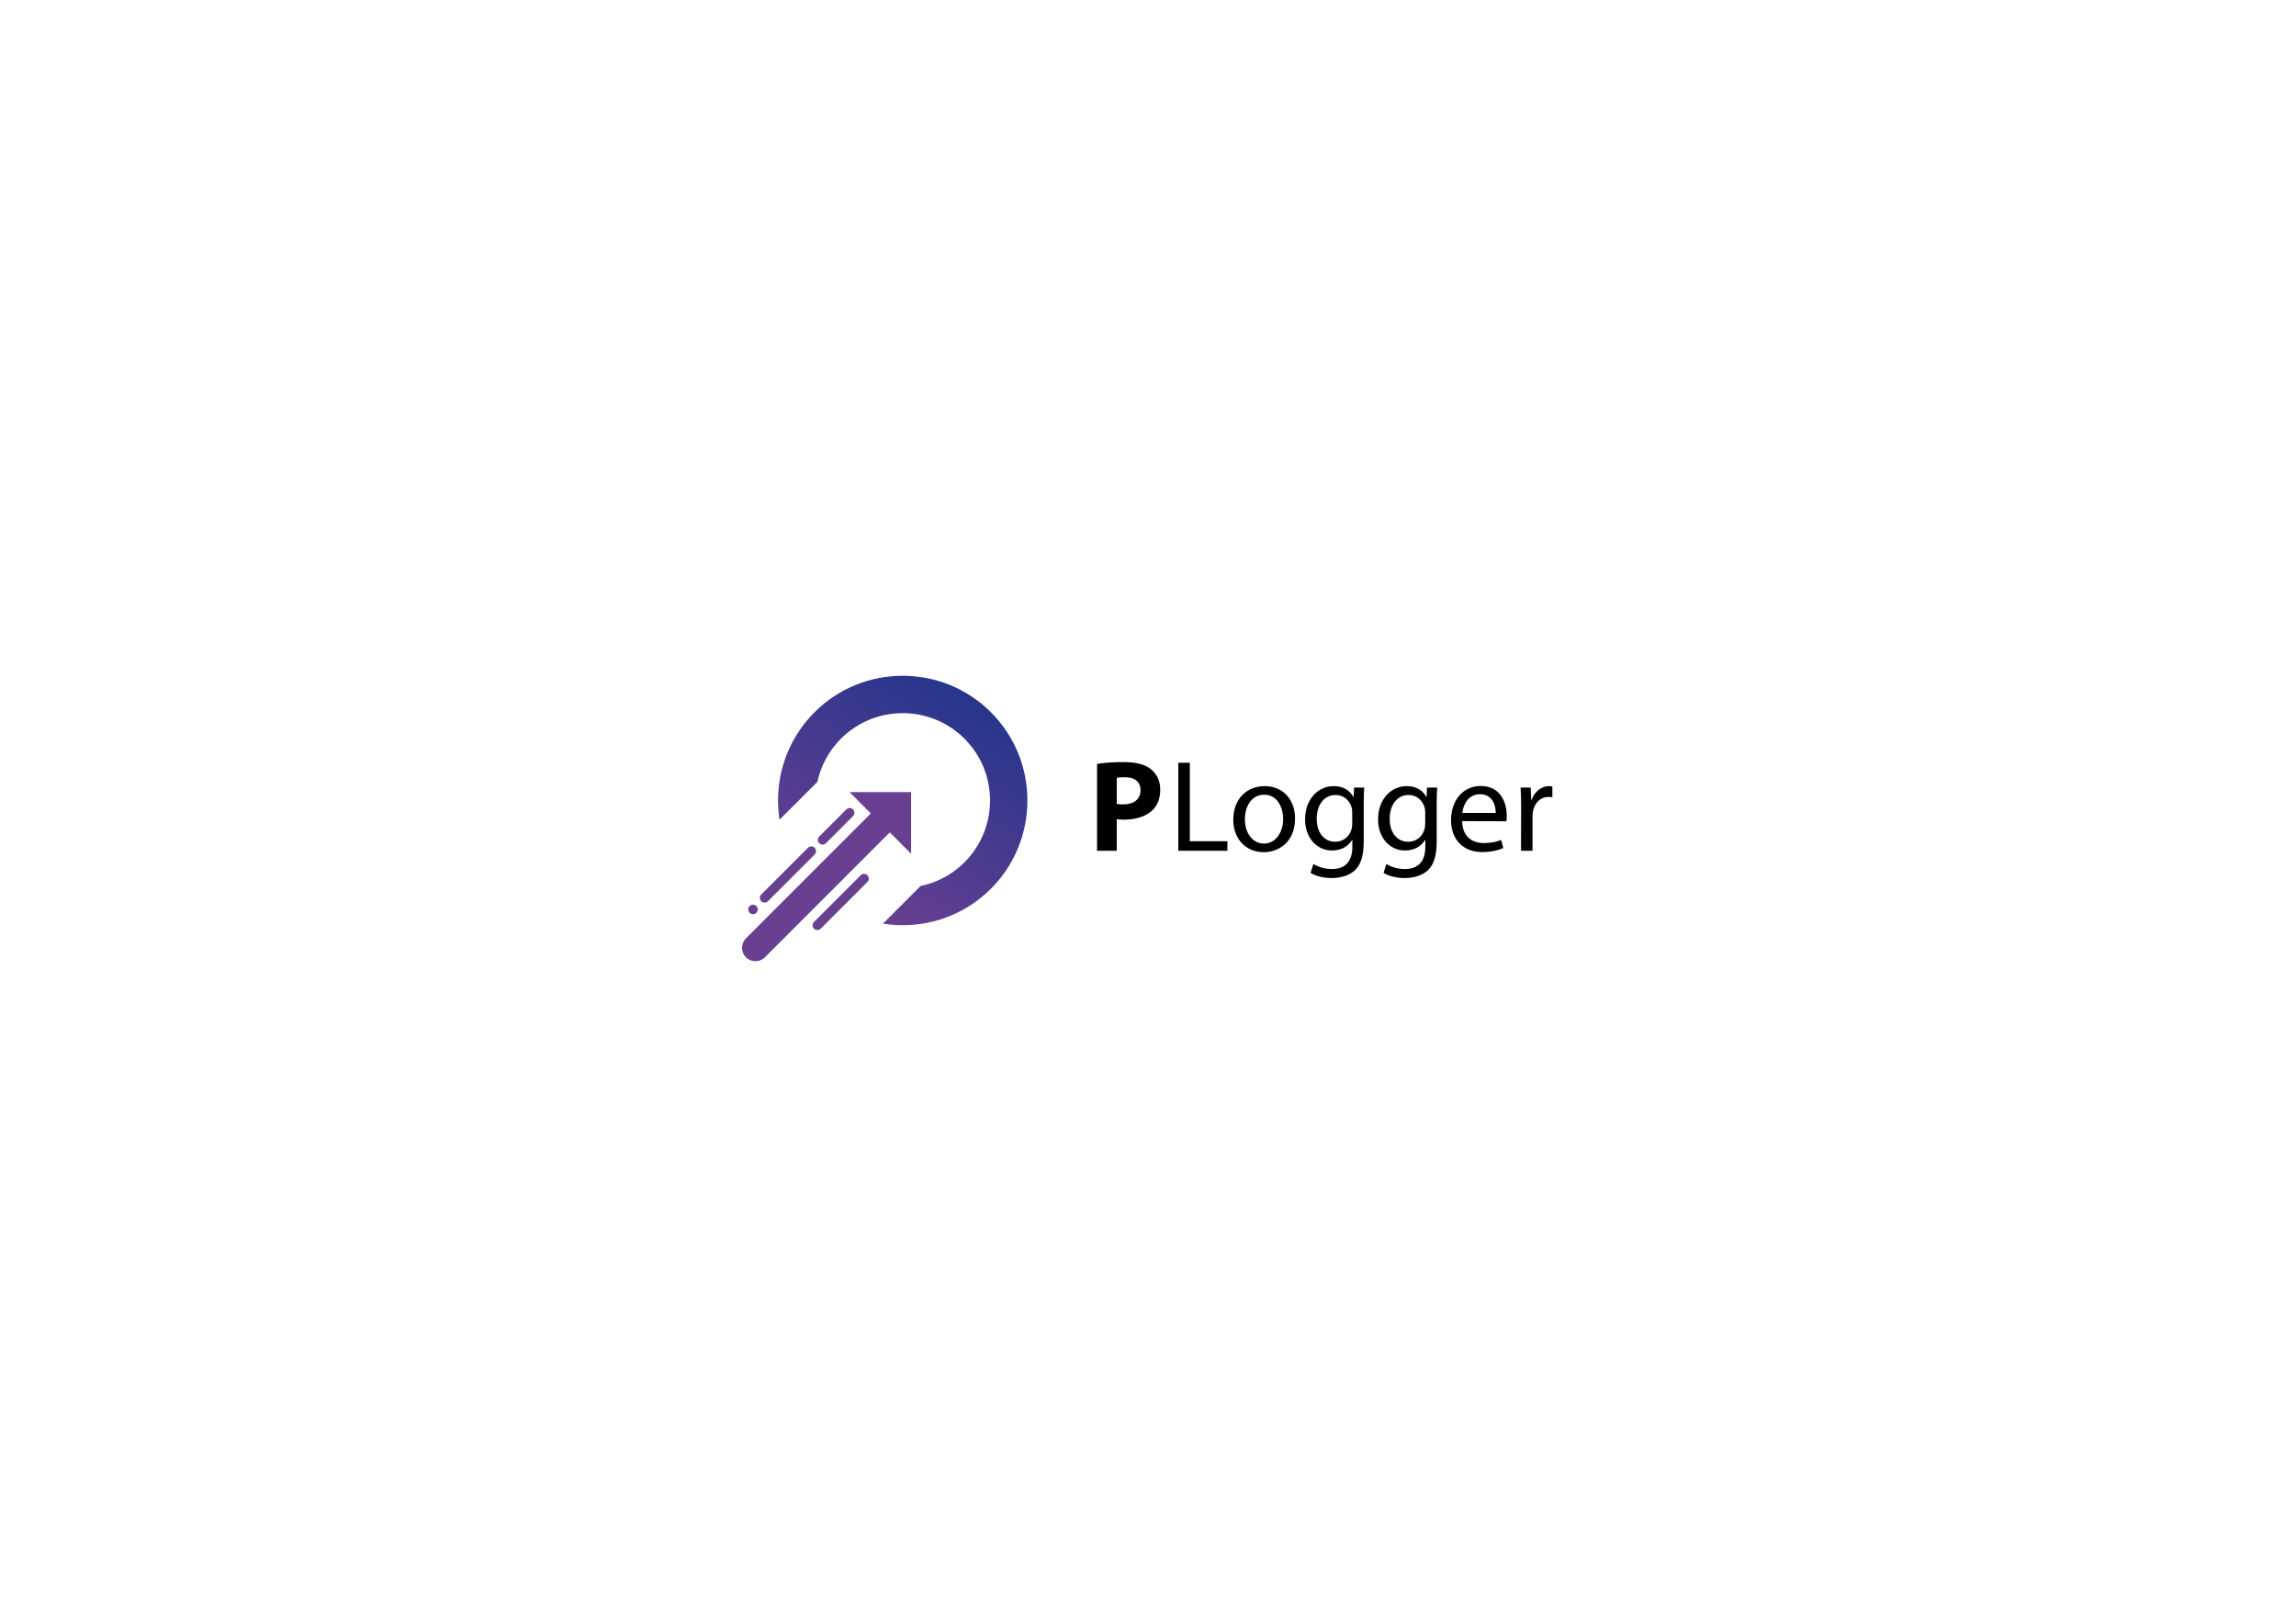
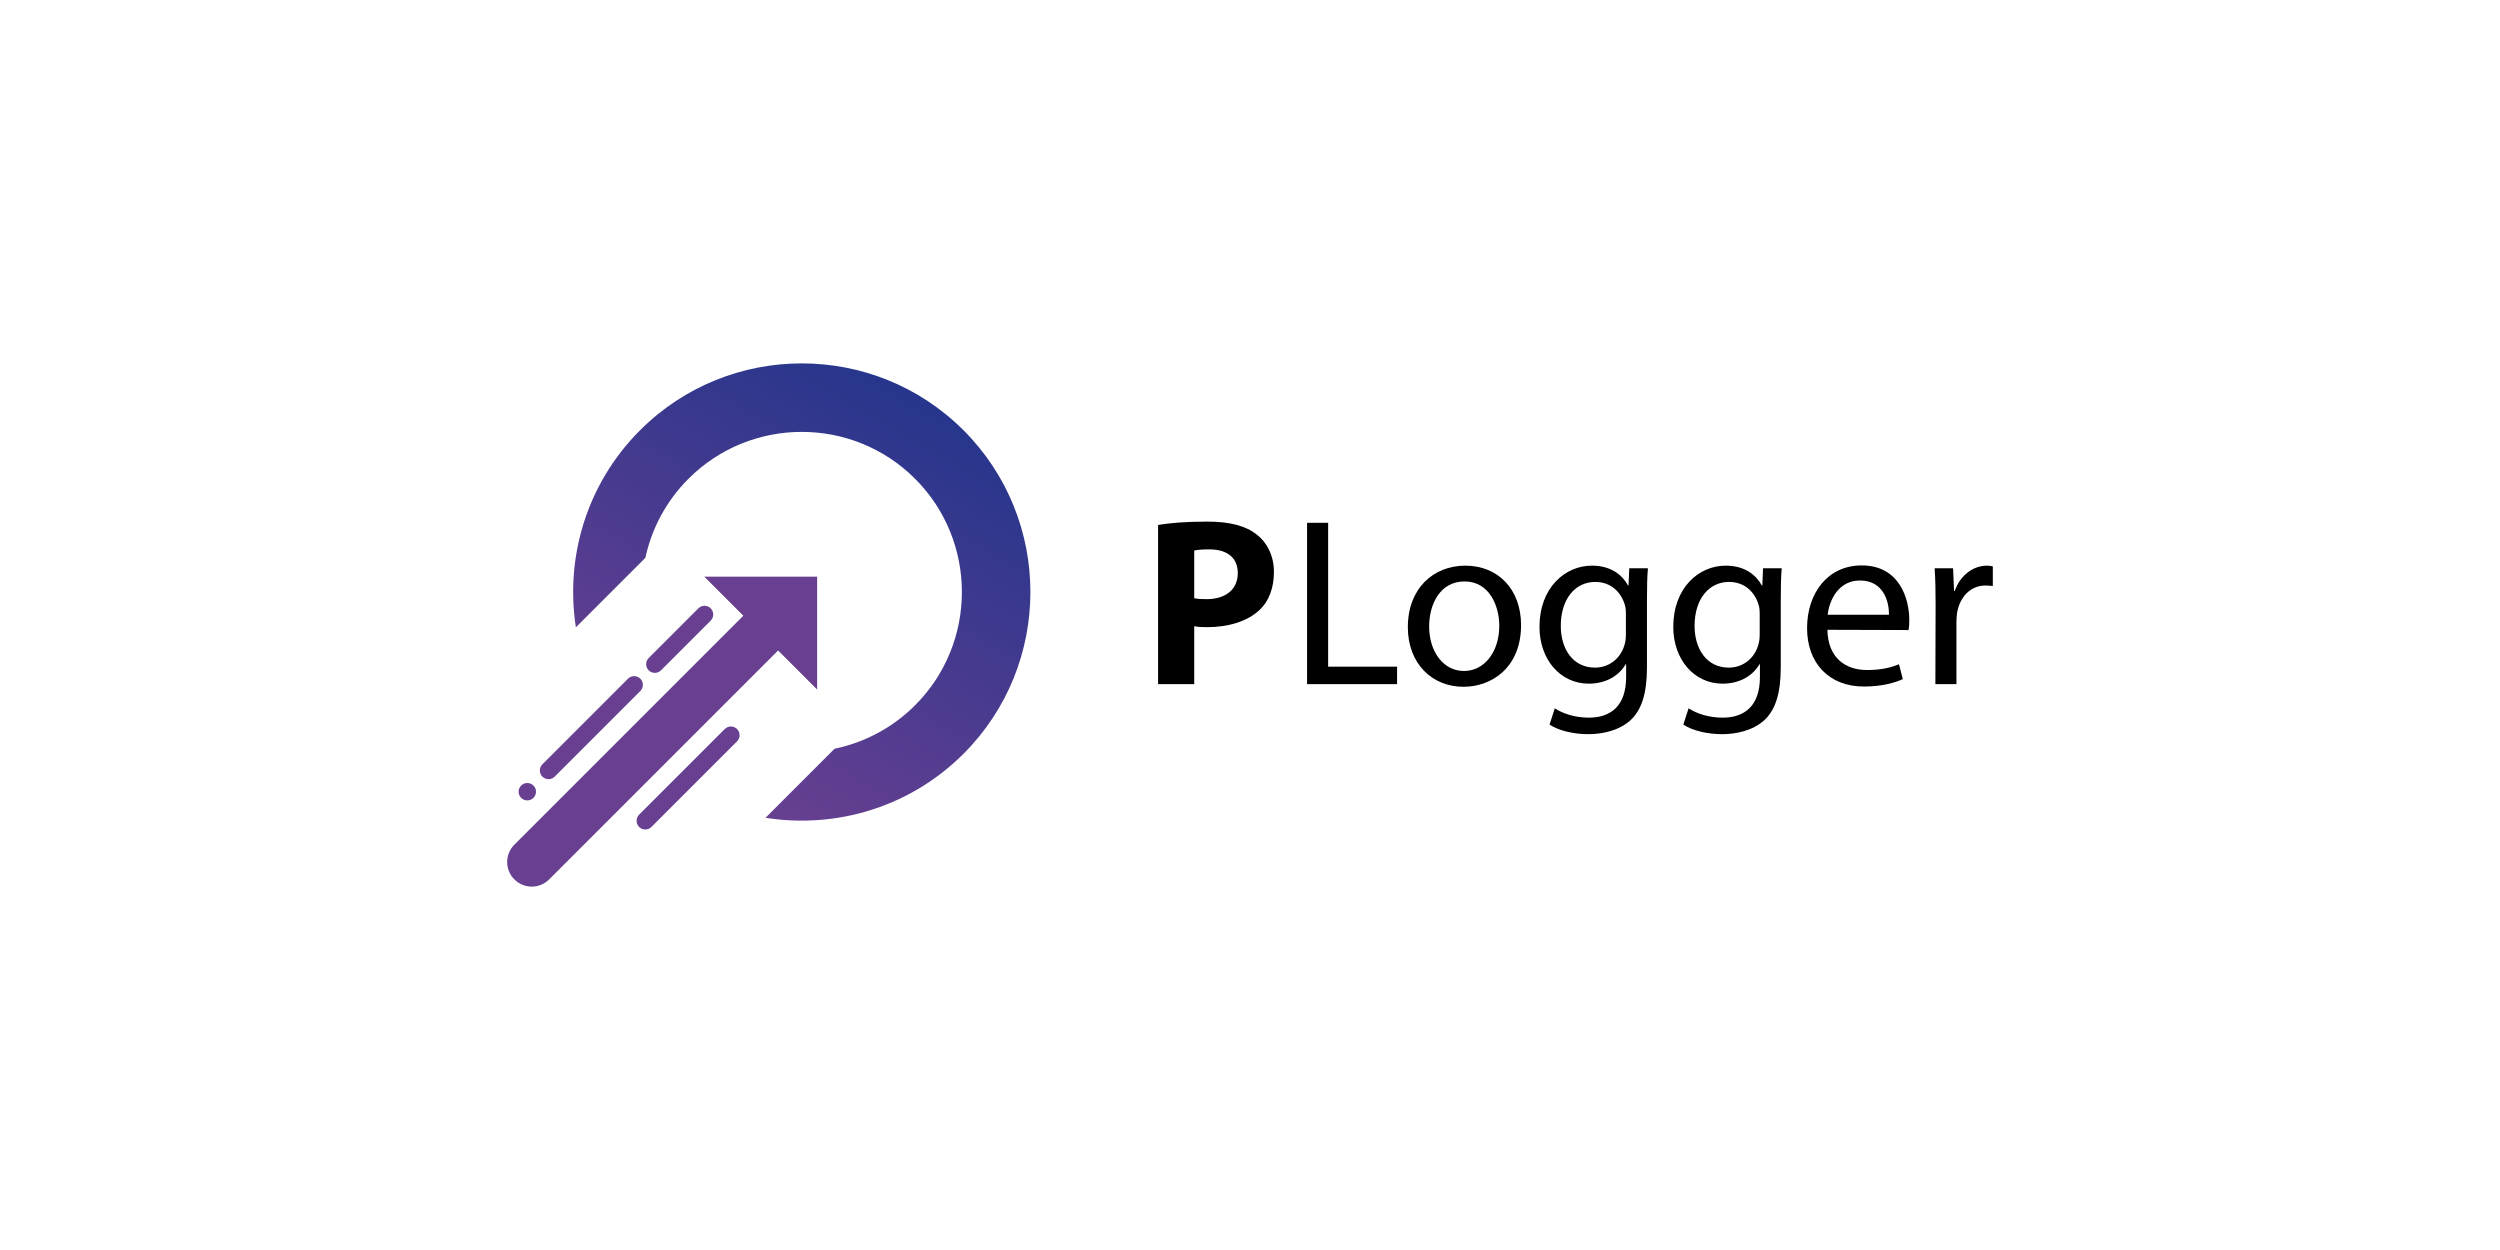
- <svg xmlns="http://www.w3.org/2000/svg" version="1.1" id="Capa_1" x="0px" y="0px" width="841.89px" height="595.28px" viewBox="0 0 841.89 595.28" enable-background="new 0 0 841.89 595.28" xml:space="preserve">
+ <svg xmlns="http://www.w3.org/2000/svg" width="500" height="250">
+   <defs>
+     <linearGradient y2="0.067" x2="0.75" y1="0.905" x1="0.266" id="SVGID_1_">
+       <stop stop-color="#683F91" offset="0" />
+       <stop stop-color="#26368C" offset="1" />
+     </linearGradient>
+   </defs>
  <g>
-     <g>
-       <linearGradient id="SVGID_1_" gradientUnits="userSpaceOnUse" x1="309.639" y1="330.479" x2="353.879" y2="253.854">
-         <stop offset="0" style="stop-color:#683F91" />
-         <stop offset="1" style="stop-color:#26368C" />
-       </linearGradient>
-       <path fill="url(#SVGID_1_)" d="M363.351,325.826c17.836-17.838,17.836-46.86,0-64.698c-17.837-17.836-46.86-17.836-64.697,0    c-10.715,10.715-14.991,25.467-12.832,39.406l13.898-13.898c1.258-5.8,4.127-11.316,8.626-15.815    c12.492-12.492,32.818-12.492,45.311,0c12.492,12.493,12.492,32.818,0,45.311c-4.571,4.571-10.193,7.462-16.095,8.688    l-13.807,13.809C337.749,340.855,352.586,336.59,363.351,325.826z" />
-     </g>
-     <path fill="#683F91" d="M334.077,312.982l0-22.58l-22.58,0l7.814,7.814l-45.787,45.787c-1.92,1.921-1.92,5.032,0,6.952   c1.919,1.92,5.032,1.92,6.953,0l45.787-45.787L334.077,312.982z" />
-     <path fill="#683F91" d="M298.712,310.812c-0.68-0.679-1.781-0.679-2.46,0l-17.124,17.123c-0.68,0.681-0.68,1.782,0,2.462   c0.68,0.679,1.781,0.679,2.461-0.001l17.124-17.124C299.391,312.594,299.391,311.491,298.712,310.812z" />
-     <circle fill="#683F91" cx="276.11" cy="333.414" r="1.74" />
-     <path fill="#683F91" d="M312.785,296.739c-0.679-0.679-1.781-0.679-2.46,0l-5.429,5.429l-4.51,4.51c-0.68,0.68-0.68,1.781,0,2.461   c0.679,0.68,1.78,0.68,2.46,0l4.51-4.51l5.429-5.43C313.464,298.52,313.464,297.418,312.785,296.739z" />
-     <path fill="#683F91" d="M318.058,320.882c-0.68-0.681-1.781-0.681-2.46-0.001l-17.124,17.123c-0.68,0.68-0.68,1.781,0,2.461   s1.781,0.68,2.461,0l17.123-17.123C318.737,322.662,318.737,321.561,318.058,320.882z" />
-     <g>
-       <path d="M402.264,280.064c2.25-0.383,5.41-0.67,9.862-0.67c4.501,0,7.756,0.861,9.911,2.633c2.059,1.58,3.398,4.261,3.398,7.42    c0,3.208-1.006,5.889-2.921,7.66c-2.489,2.298-6.224,3.4-10.532,3.4c-0.957,0-1.818-0.049-2.489-0.192v11.586h-7.229V280.064z     M409.493,294.714c0.622,0.144,1.389,0.191,2.442,0.191c3.877,0,6.271-1.963,6.271-5.219c0-2.968-2.012-4.739-5.697-4.739    c-1.484,0-2.49,0.096-3.017,0.239V294.714z" />
-       <path d="M432.063,279.634h4.214v28.772h13.787v3.495h-18.001V279.634z" />
-       <path d="M463.323,312.428c-6.224,0-11.106-4.596-11.106-11.92c0-7.756,5.121-12.304,11.489-12.304    c6.654,0,11.155,4.835,11.155,11.873c0,8.617-5.985,12.352-11.49,12.352H463.323z M463.467,309.268    c4.021,0,7.037-3.781,7.037-9.048c0-3.926-1.963-8.857-6.941-8.857c-4.932,0-7.086,4.596-7.086,9c0,5.075,2.873,8.904,6.942,8.904    H463.467z" />
-       <path d="M500.041,308.502c0,5.361-1.101,8.57-3.304,10.629c-2.298,2.059-5.554,2.776-8.474,2.776c-2.777,0-5.841-0.67-7.708-1.915    l1.054-3.256c1.531,1.006,3.925,1.867,6.798,1.867c4.309,0,7.469-2.25,7.469-8.139v-2.537h-0.097    c-1.244,2.154-3.782,3.878-7.372,3.878c-5.745,0-9.862-4.884-9.862-11.347c0-7.851,5.123-12.255,10.485-12.255    c4.021,0,6.175,2.058,7.229,3.973h0.096l0.144-3.447h3.734c-0.145,1.628-0.191,3.495-0.191,6.32V308.502z M495.827,297.826    c0-0.67-0.048-1.292-0.239-1.867c-0.766-2.489-2.776-4.5-5.888-4.5c-4.021,0-6.895,3.399-6.895,8.809c0,4.5,2.346,8.33,6.846,8.33    c2.634,0,4.979-1.627,5.842-4.355c0.239-0.672,0.334-1.485,0.334-2.251V297.826z" />
-       <path d="M526.8,308.502c0,5.361-1.102,8.57-3.304,10.629c-2.299,2.059-5.554,2.776-8.474,2.776c-2.777,0-5.842-0.67-7.708-1.915    l1.053-3.256c1.531,1.006,3.926,1.867,6.798,1.867c4.31,0,7.469-2.25,7.469-8.139v-2.537h-0.096    c-1.244,2.154-3.782,3.878-7.373,3.878c-5.744,0-9.861-4.884-9.861-11.347c0-7.851,5.122-12.255,10.484-12.255    c4.021,0,6.176,2.058,7.229,3.973h0.097l0.143-3.447h3.735c-0.145,1.628-0.191,3.495-0.191,6.32V308.502z M522.586,297.826    c0-0.67-0.048-1.292-0.239-1.867c-0.766-2.489-2.776-4.5-5.889-4.5c-4.021,0-6.894,3.399-6.894,8.809c0,4.5,2.346,8.33,6.846,8.33    c2.634,0,4.979-1.627,5.841-4.355c0.24-0.672,0.335-1.485,0.335-2.251V297.826z" />
-       <path d="M536.132,301.033c0.097,5.697,3.688,8.043,7.9,8.043c3.016,0,4.883-0.525,6.415-1.148l0.766,2.969    c-1.483,0.67-4.069,1.484-7.755,1.484c-7.086,0-11.395-4.74-11.395-11.682c0-7.039,4.165-12.543,10.915-12.543    c7.564,0,9.527,6.654,9.527,10.915c0,0.862-0.048,1.533-0.144,2.012L536.132,301.033z M548.437,298.018    c0.048-2.633-1.102-6.846-5.793-6.846c-4.309,0-6.128,3.926-6.463,6.846H548.437z" />
-       <path d="M557.769,295.959c0-2.729-0.047-5.075-0.191-7.229h3.687l0.191,4.548h0.144c1.053-3.112,3.639-5.074,6.463-5.074    c0.431,0,0.767,0.047,1.149,0.143v3.926c-0.479-0.048-0.91-0.096-1.484-0.096c-2.968,0-5.075,2.25-5.649,5.362    c-0.095,0.623-0.144,1.293-0.144,2.01v12.353h-4.212L557.769,295.959z" />
+     <rect fill="none" id="canvas_background" height="252" width="502" y="-1" x="-1" />
+   </g>
+   <g>
+     <g id="svg_1">
+       <g id="svg_2">
+         <path id="svg_3" d="m192.703,150.753c17.836,-17.838 17.836,-46.86 0,-64.698c-17.837,-17.836 -46.86,-17.836 -64.697,0c-10.715,10.715 -14.991,25.467 -12.832,39.406l13.898,-13.898c1.258,-5.8 4.127,-11.316 8.626,-15.815c12.492,-12.492 32.818,-12.492 45.311,0c12.492,12.493 12.492,32.818 0,45.311c-4.571,4.571 -10.193,7.462 -16.095,8.688l-13.807,13.809c13.994,2.226 28.831,-2.039 39.596,-12.803z" fill="url(#SVGID_1_)" />
+       </g>
+       <path id="svg_4" d="m163.429,137.909l0,-22.58l-22.58,0l7.814,7.814l-45.787,45.787c-1.92,1.921 -1.92,5.032 0,6.952c1.919,1.92 5.032,1.92 6.953,0l45.787,-45.787l7.813,7.814z" fill="#683F91" />
+       <path id="svg_5" d="m128.064,135.739c-0.68,-0.679 -1.781,-0.679 -2.46,0l-17.124,17.123c-0.68,0.681 -0.68,1.782 0,2.462c0.68,0.679 1.781,0.679 2.461,-0.001l17.124,-17.124c0.678,-0.678 0.678,-1.781 -0.001,-2.46z" fill="#683F91" />
+       <circle id="svg_6" r="1.74" cy="158.341" cx="105.462" fill="#683F91" />
+       <path id="svg_7" d="m142.137,121.666c-0.679,-0.679 -1.781,-0.679 -2.46,0l-5.429,5.429l-4.51,4.51c-0.68,0.68 -0.68,1.781 0,2.461c0.679,0.68 1.78,0.68 2.46,0l4.51,-4.51l5.429,-5.43c0.679,-0.679 0.679,-1.781 0,-2.46z" fill="#683F91" />
+       <path id="svg_8" d="m147.41,145.809c-0.68,-0.681 -1.781,-0.681 -2.46,-0.001l-17.124,17.123c-0.68,0.68 -0.68,1.781 0,2.461s1.781,0.68 2.461,0l17.123,-17.123c0.679,-0.68 0.679,-1.781 0,-2.46z" fill="#683F91" />
+       <g id="svg_9">
+         <path id="svg_10" d="m231.616,104.991c2.25,-0.383 5.41,-0.67 9.862,-0.67c4.501,0 7.756,0.861 9.911,2.633c2.059,1.58 3.398,4.261 3.398,7.42c0,3.208 -1.006,5.889 -2.921,7.66c-2.489,2.298 -6.224,3.4 -10.532,3.4c-0.957,0 -1.818,-0.049 -2.489,-0.192l0,11.586l-7.229,0l0,-31.837zm7.229,14.65c0.622,0.144 1.389,0.191 2.442,0.191c3.877,0 6.271,-1.963 6.271,-5.219c0,-2.968 -2.012,-4.739 -5.697,-4.739c-1.484,0 -2.49,0.096 -3.017,0.239l0,9.528l0.001,0z" />
+         <path id="svg_11" d="m261.415,104.561l4.214,0l0,28.772l13.787,0l0,3.495l-18.001,0l0,-32.267z" />
+         <path id="svg_12" d="m292.675,137.355c-6.224,0 -11.106,-4.596 -11.106,-11.92c0,-7.756 5.121,-12.304 11.489,-12.304c6.654,0 11.155,4.835 11.155,11.873c0,8.617 -5.985,12.352 -11.49,12.352l-0.048,0l0,-0.001zm0.144,-3.16c4.021,0 7.037,-3.781 7.037,-9.048c0,-3.926 -1.963,-8.857 -6.941,-8.857c-4.932,0 -7.086,4.596 -7.086,9c0,5.075 2.873,8.904 6.942,8.904l0.048,0l0,0.001z" />
+         <path id="svg_13" d="m329.393,133.429c0,5.361 -1.101,8.57 -3.304,10.629c-2.298,2.059 -5.554,2.776 -8.474,2.776c-2.777,0 -5.841,-0.67 -7.708,-1.915l1.054,-3.256c1.531,1.006 3.925,1.867 6.798,1.867c4.309,0 7.469,-2.25 7.469,-8.139l0,-2.537l-0.097,0c-1.244,2.154 -3.782,3.878 -7.372,3.878c-5.745,0 -9.862,-4.884 -9.862,-11.347c0,-7.851 5.123,-12.255 10.485,-12.255c4.021,0 6.175,2.058 7.229,3.973l0.096,0l0.144,-3.447l3.734,0c-0.145,1.628 -0.191,3.495 -0.191,6.32l0,13.453l-0.001,0zm-4.214,-10.676c0,-0.67 -0.048,-1.292 -0.239,-1.867c-0.766,-2.489 -2.776,-4.5 -5.888,-4.5c-4.021,0 -6.895,3.399 -6.895,8.809c0,4.5 2.346,8.33 6.846,8.33c2.634,0 4.979,-1.627 5.842,-4.355c0.239,-0.672 0.334,-1.485 0.334,-2.251l0,-4.166z" />
+         <path id="svg_14" d="m356.152,133.429c0,5.361 -1.102,8.57 -3.304,10.629c-2.299,2.059 -5.554,2.776 -8.474,2.776c-2.777,0 -5.842,-0.67 -7.708,-1.915l1.053,-3.256c1.531,1.006 3.926,1.867 6.798,1.867c4.31,0 7.469,-2.25 7.469,-8.139l0,-2.537l-0.096,0c-1.244,2.154 -3.782,3.878 -7.373,3.878c-5.744,0 -9.861,-4.884 -9.861,-11.347c0,-7.851 5.122,-12.255 10.484,-12.255c4.021,0 6.176,2.058 7.229,3.973l0.097,0l0.143,-3.447l3.735,0c-0.145,1.628 -0.191,3.495 -0.191,6.32l0,13.453l-0.001,0zm-4.214,-10.676c0,-0.67 -0.048,-1.292 -0.239,-1.867c-0.766,-2.489 -2.776,-4.5 -5.889,-4.5c-4.021,0 -6.894,3.399 -6.894,8.809c0,4.5 2.346,8.33 6.846,8.33c2.634,0 4.979,-1.627 5.841,-4.355c0.24,-0.672 0.335,-1.485 0.335,-2.251l0,-4.166z" />
+         <path id="svg_15" d="m365.484,125.96c0.097,5.697 3.688,8.043 7.9,8.043c3.016,0 4.883,-0.525 6.415,-1.148l0.766,2.969c-1.483,0.67 -4.069,1.484 -7.755,1.484c-7.086,0 -11.395,-4.74 -11.395,-11.682c0,-7.039 4.165,-12.543 10.915,-12.543c7.564,0 9.527,6.654 9.527,10.915c0,0.862 -0.048,1.533 -0.144,2.012l-16.229,-0.05zm12.305,-3.015c0.048,-2.633 -1.102,-6.846 -5.793,-6.846c-4.309,0 -6.128,3.926 -6.463,6.846l12.256,0z" />
+         <path id="svg_16" d="m387.121,120.886c0,-2.729 -0.047,-5.075 -0.191,-7.229l3.687,0l0.191,4.548l0.144,0c1.053,-3.112 3.639,-5.074 6.463,-5.074c0.431,0 0.767,0.047 1.149,0.143l0,3.926c-0.479,-0.048 -0.91,-0.096 -1.484,-0.096c-2.968,0 -5.075,2.25 -5.649,5.362c-0.095,0.623 -0.144,1.293 -0.144,2.01l0,12.353l-4.212,0l0.046,-15.943z" />
+       </g>
    </g>
  </g>
</svg>
